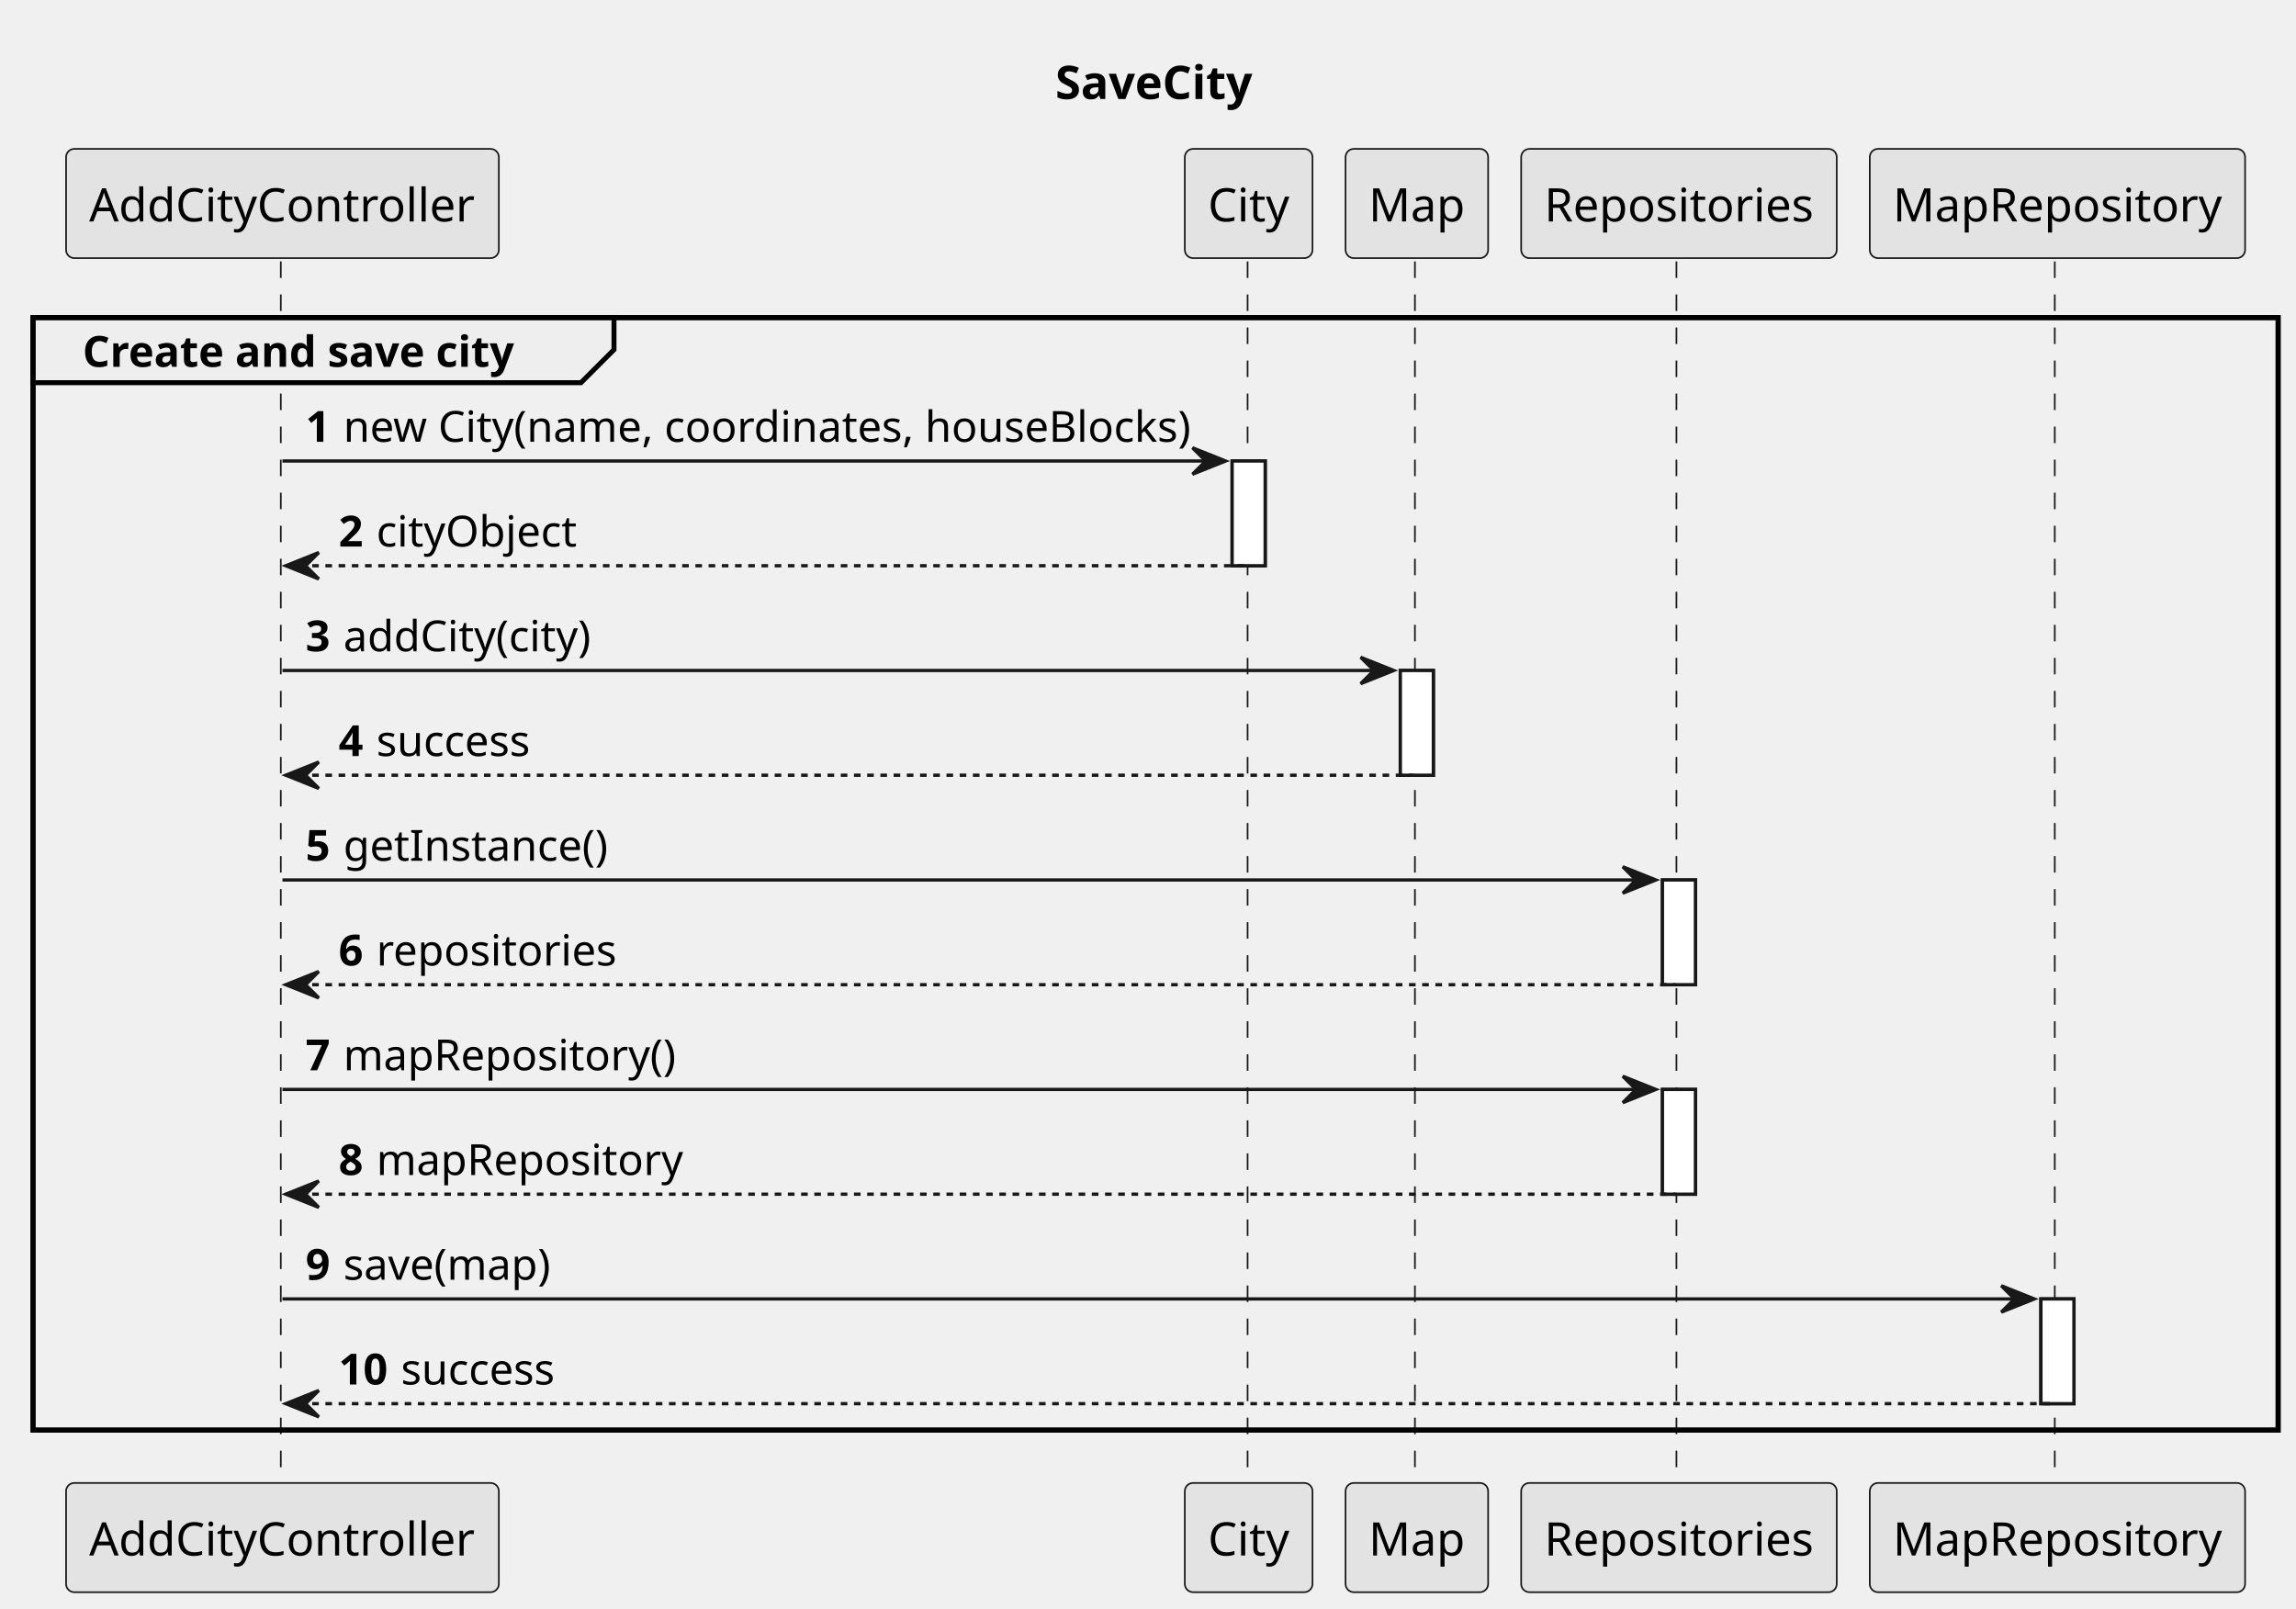
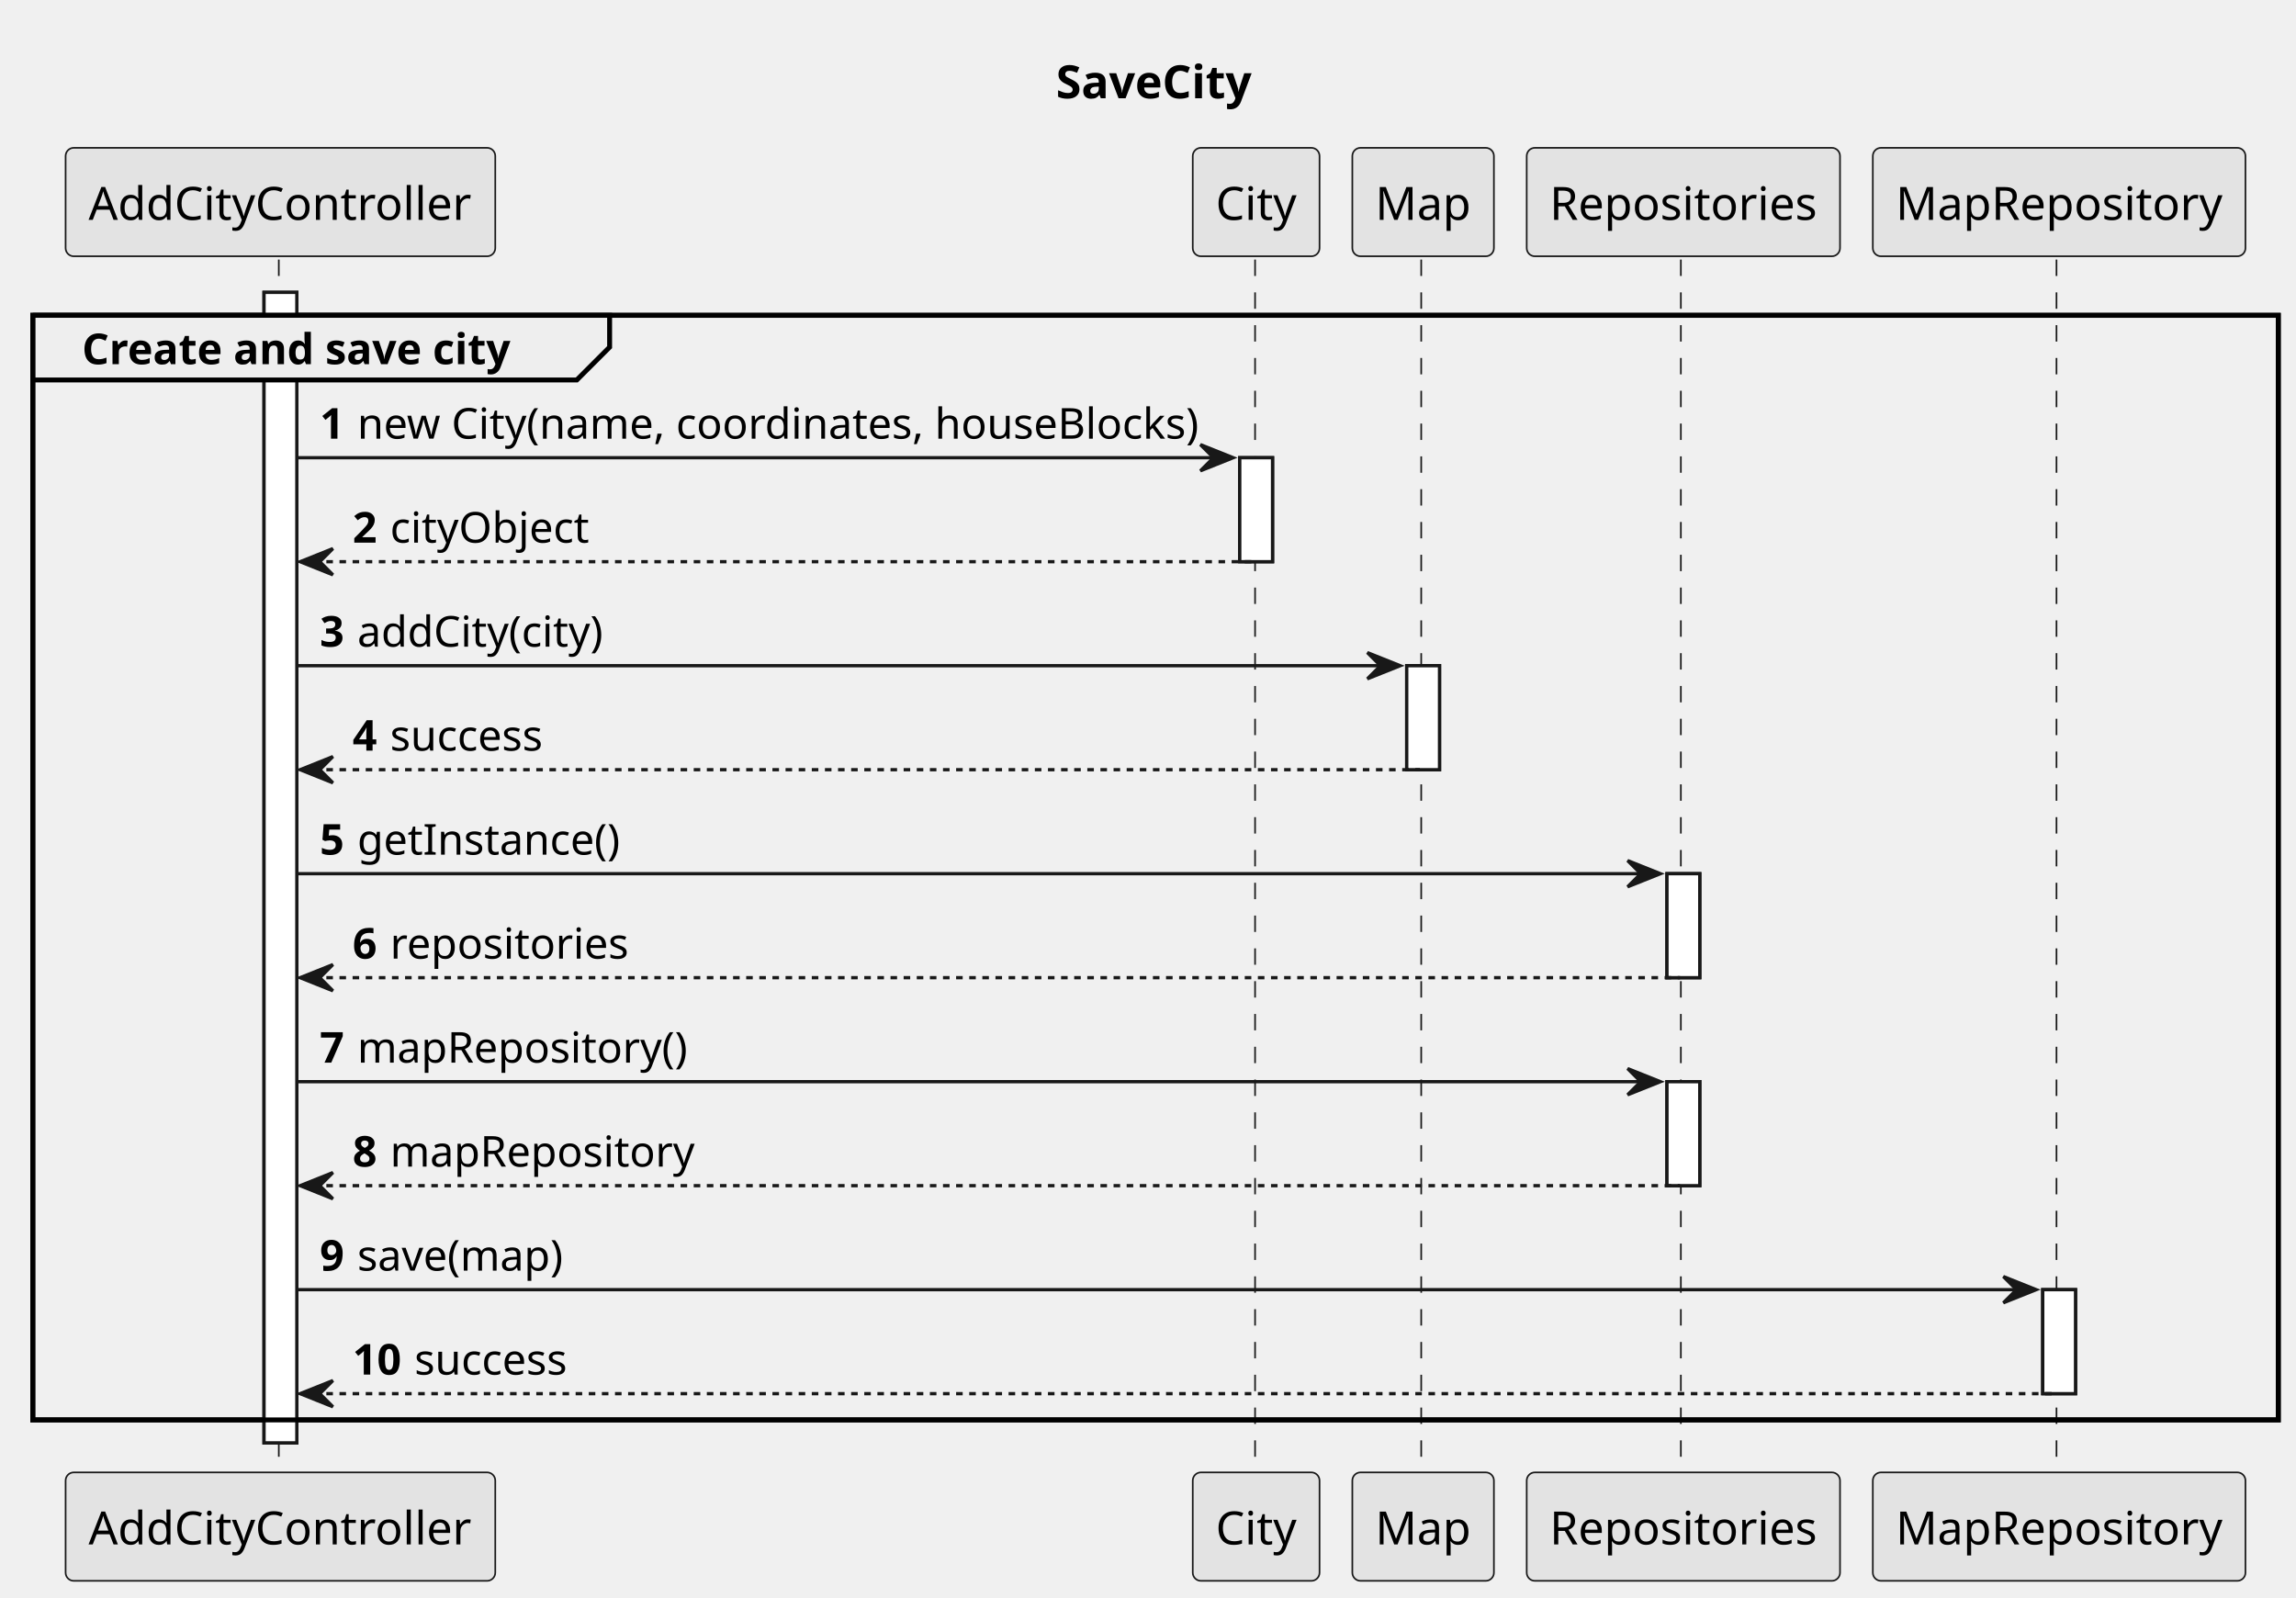
- <svg xmlns="http://www.w3.org/2000/svg" contentStyleType="text/css" height="487px" preserveAspectRatio="none" style="width:695px;height:487px;background:#FFFFFF;" version="1.1" viewBox="0 0 695 487" width="695px" zoomAndPan="magnify">
+ <svg xmlns="http://www.w3.org/2000/svg" contentStyleType="text/css" height="487px" preserveAspectRatio="none" style="width:700px;height:487px;background:#FFFFFF;" version="1.1" viewBox="0 0 700 487" width="700px" zoomAndPan="magnify">
  <defs />
  <g>
-     <text fill="#000000" font-family="sans-serif" font-size="14" font-weight="bold" lengthAdjust="spacing" textLength="59.696" x="319.448" y="29.966">SaveCity</text>
-     <rect fill="#FFFFFF" height="31.706" style="stroke:#181818;stroke-width:1.0;" width="10" x="372.971" y="139.548" />
-     <rect fill="#FFFFFF" height="31.706" style="stroke:#181818;stroke-width:1.0;" width="10" x="423.879" y="202.96" />
-     <rect fill="#FFFFFF" height="31.706" style="stroke:#181818;stroke-width:1.0;" width="10" x="503.221" y="266.372" />
-     <rect fill="#FFFFFF" height="31.706" style="stroke:#181818;stroke-width:1.0;" width="10" x="503.221" y="329.784" />
-     <rect fill="#FFFFFF" height="31.706" style="stroke:#181818;stroke-width:1.0;" width="10" x="617.786" y="393.196" />
-     <rect fill="none" height="336.766" style="stroke:#000000;stroke-width:1.5;" width="679.591" x="10" y="96.136" />
+     <text fill="#000000" font-family="sans-serif" font-size="14" font-weight="bold" lengthAdjust="spacing" textLength="59.696" x="321.948" y="29.966">SaveCity</text>
+     <rect fill="#FFFFFF" height="350.766" style="stroke:#181818;stroke-width:1.0;" width="10" x="80.499" y="89.136" />
+     <rect fill="#FFFFFF" height="31.706" style="stroke:#181818;stroke-width:1.0;" width="10" x="377.971" y="139.548" />
+     <rect fill="#FFFFFF" height="31.706" style="stroke:#181818;stroke-width:1.0;" width="10" x="428.879" y="202.96" />
+     <rect fill="#FFFFFF" height="31.706" style="stroke:#181818;stroke-width:1.0;" width="10" x="508.221" y="266.372" />
+     <rect fill="#FFFFFF" height="31.706" style="stroke:#181818;stroke-width:1.0;" width="10" x="508.221" y="329.784" />
+     <rect fill="#FFFFFF" height="31.706" style="stroke:#181818;stroke-width:1.0;" width="10" x="622.786" y="393.196" />
+     <rect fill="none" height="336.766" style="stroke:#000000;stroke-width:1.5;" width="684.591" x="10" y="96.136" />
    <line style="stroke:#181818;stroke-width:0.5;stroke-dasharray:5.0,5.0;" x1="85" x2="85" y1="79.136" y2="449.902" />
-     <line style="stroke:#181818;stroke-width:0.5;stroke-dasharray:5.0,5.0;" x1="377.644" x2="377.644" y1="79.136" y2="449.902" />
-     <line style="stroke:#181818;stroke-width:0.5;stroke-dasharray:5.0,5.0;" x1="428.298" x2="428.298" y1="79.136" y2="449.902" />
-     <line style="stroke:#181818;stroke-width:0.5;stroke-dasharray:5.0,5.0;" x1="507.46" x2="507.46" y1="79.136" y2="449.902" />
-     <line style="stroke:#181818;stroke-width:0.5;stroke-dasharray:5.0,5.0;" x1="621.982" x2="621.982" y1="79.136" y2="449.902" />
+     <line style="stroke:#181818;stroke-width:0.5;stroke-dasharray:5.0,5.0;" x1="382.644" x2="382.644" y1="79.136" y2="449.902" />
+     <line style="stroke:#181818;stroke-width:0.5;stroke-dasharray:5.0,5.0;" x1="433.298" x2="433.298" y1="79.136" y2="449.902" />
+     <line style="stroke:#181818;stroke-width:0.5;stroke-dasharray:5.0,5.0;" x1="512.46" x2="512.46" y1="79.136" y2="449.902" />
+     <line style="stroke:#181818;stroke-width:0.5;stroke-dasharray:5.0,5.0;" x1="626.982" x2="626.982" y1="79.136" y2="449.902" />
    <rect fill="#E3E3E3" height="33.068" rx="2.5" ry="2.5" style="stroke:#181818;stroke-width:0.5;" width="130.998" x="20" y="45.068" />
    <text fill="#000000" font-family="sans-serif" font-size="14" lengthAdjust="spacing" textLength="116.998" x="27" y="67.034">AddCityController</text>
    <rect fill="#E3E3E3" height="33.068" rx="2.5" ry="2.5" style="stroke:#181818;stroke-width:0.5;" width="130.998" x="20" y="448.902" />
    <text fill="#000000" font-family="sans-serif" font-size="14" lengthAdjust="spacing" textLength="116.998" x="27" y="470.868">AddCityController</text>
-     <rect fill="#E3E3E3" height="33.068" rx="2.5" ry="2.5" style="stroke:#181818;stroke-width:0.5;" width="38.654" x="358.644" y="45.068" />
-     <text fill="#000000" font-family="sans-serif" font-size="14" lengthAdjust="spacing" textLength="24.654" x="365.644" y="67.034">City</text>
-     <rect fill="#E3E3E3" height="33.068" rx="2.5" ry="2.5" style="stroke:#181818;stroke-width:0.5;" width="38.654" x="358.644" y="448.902" />
-     <text fill="#000000" font-family="sans-serif" font-size="14" lengthAdjust="spacing" textLength="24.654" x="365.644" y="470.868">City</text>
-     <rect fill="#E3E3E3" height="33.068" rx="2.5" ry="2.5" style="stroke:#181818;stroke-width:0.5;" width="43.162" x="407.298" y="45.068" />
-     <text fill="#000000" font-family="sans-serif" font-size="14" lengthAdjust="spacing" textLength="29.162" x="414.298" y="67.034">Map</text>
-     <rect fill="#E3E3E3" height="33.068" rx="2.5" ry="2.5" style="stroke:#181818;stroke-width:0.5;" width="43.162" x="407.298" y="448.902" />
-     <text fill="#000000" font-family="sans-serif" font-size="14" lengthAdjust="spacing" textLength="29.162" x="414.298" y="470.868">Map</text>
-     <rect fill="#E3E3E3" height="33.068" rx="2.5" ry="2.5" style="stroke:#181818;stroke-width:0.5;" width="95.522" x="460.46" y="45.068" />
-     <text fill="#000000" font-family="sans-serif" font-size="14" lengthAdjust="spacing" textLength="81.522" x="467.46" y="67.034">Repositories</text>
-     <rect fill="#E3E3E3" height="33.068" rx="2.5" ry="2.5" style="stroke:#181818;stroke-width:0.5;" width="95.522" x="460.46" y="448.902" />
-     <text fill="#000000" font-family="sans-serif" font-size="14" lengthAdjust="spacing" textLength="81.522" x="467.46" y="470.868">Repositories</text>
-     <rect fill="#E3E3E3" height="33.068" rx="2.5" ry="2.5" style="stroke:#181818;stroke-width:0.5;" width="113.61" x="565.982" y="45.068" />
-     <text fill="#000000" font-family="sans-serif" font-size="14" lengthAdjust="spacing" textLength="99.61" x="572.982" y="67.034">MapRepository</text>
-     <rect fill="#E3E3E3" height="33.068" rx="2.5" ry="2.5" style="stroke:#181818;stroke-width:0.5;" width="113.61" x="565.982" y="448.902" />
-     <text fill="#000000" font-family="sans-serif" font-size="14" lengthAdjust="spacing" textLength="99.61" x="572.982" y="470.868">MapRepository</text>
-     <rect fill="#FFFFFF" height="31.706" style="stroke:#181818;stroke-width:1.0;" width="10" x="372.971" y="139.548" />
-     <rect fill="#FFFFFF" height="31.706" style="stroke:#181818;stroke-width:1.0;" width="10" x="423.879" y="202.96" />
-     <rect fill="#FFFFFF" height="31.706" style="stroke:#181818;stroke-width:1.0;" width="10" x="503.221" y="266.372" />
-     <rect fill="#FFFFFF" height="31.706" style="stroke:#181818;stroke-width:1.0;" width="10" x="503.221" y="329.784" />
-     <rect fill="#FFFFFF" height="31.706" style="stroke:#181818;stroke-width:1.0;" width="10" x="617.786" y="393.196" />
+     <rect fill="#E3E3E3" height="33.068" rx="2.5" ry="2.5" style="stroke:#181818;stroke-width:0.5;" width="38.654" x="363.644" y="45.068" />
+     <text fill="#000000" font-family="sans-serif" font-size="14" lengthAdjust="spacing" textLength="24.654" x="370.644" y="67.034">City</text>
+     <rect fill="#E3E3E3" height="33.068" rx="2.5" ry="2.5" style="stroke:#181818;stroke-width:0.5;" width="38.654" x="363.644" y="448.902" />
+     <text fill="#000000" font-family="sans-serif" font-size="14" lengthAdjust="spacing" textLength="24.654" x="370.644" y="470.868">City</text>
+     <rect fill="#E3E3E3" height="33.068" rx="2.5" ry="2.5" style="stroke:#181818;stroke-width:0.5;" width="43.162" x="412.298" y="45.068" />
+     <text fill="#000000" font-family="sans-serif" font-size="14" lengthAdjust="spacing" textLength="29.162" x="419.298" y="67.034">Map</text>
+     <rect fill="#E3E3E3" height="33.068" rx="2.5" ry="2.5" style="stroke:#181818;stroke-width:0.5;" width="43.162" x="412.298" y="448.902" />
+     <text fill="#000000" font-family="sans-serif" font-size="14" lengthAdjust="spacing" textLength="29.162" x="419.298" y="470.868">Map</text>
+     <rect fill="#E3E3E3" height="33.068" rx="2.5" ry="2.5" style="stroke:#181818;stroke-width:0.5;" width="95.522" x="465.46" y="45.068" />
+     <text fill="#000000" font-family="sans-serif" font-size="14" lengthAdjust="spacing" textLength="81.522" x="472.46" y="67.034">Repositories</text>
+     <rect fill="#E3E3E3" height="33.068" rx="2.5" ry="2.5" style="stroke:#181818;stroke-width:0.5;" width="95.522" x="465.46" y="448.902" />
+     <text fill="#000000" font-family="sans-serif" font-size="14" lengthAdjust="spacing" textLength="81.522" x="472.46" y="470.868">Repositories</text>
+     <rect fill="#E3E3E3" height="33.068" rx="2.5" ry="2.5" style="stroke:#181818;stroke-width:0.5;" width="113.61" x="570.982" y="45.068" />
+     <text fill="#000000" font-family="sans-serif" font-size="14" lengthAdjust="spacing" textLength="99.61" x="577.982" y="67.034">MapRepository</text>
+     <rect fill="#E3E3E3" height="33.068" rx="2.5" ry="2.5" style="stroke:#181818;stroke-width:0.5;" width="113.61" x="570.982" y="448.902" />
+     <text fill="#000000" font-family="sans-serif" font-size="14" lengthAdjust="spacing" textLength="99.61" x="577.982" y="470.868">MapRepository</text>
+     <rect fill="#FFFFFF" height="350.766" style="stroke:#181818;stroke-width:1.0;" width="10" x="80.499" y="89.136" />
+     <rect fill="#FFFFFF" height="31.706" style="stroke:#181818;stroke-width:1.0;" width="10" x="377.971" y="139.548" />
+     <rect fill="#FFFFFF" height="31.706" style="stroke:#181818;stroke-width:1.0;" width="10" x="428.879" y="202.96" />
+     <rect fill="#FFFFFF" height="31.706" style="stroke:#181818;stroke-width:1.0;" width="10" x="508.221" y="266.372" />
+     <rect fill="#FFFFFF" height="31.706" style="stroke:#181818;stroke-width:1.0;" width="10" x="508.221" y="329.784" />
+     <rect fill="#FFFFFF" height="31.706" style="stroke:#181818;stroke-width:1.0;" width="10" x="622.786" y="393.196" />
    <path d="M10,96.136 L185.858,96.136 L185.858,105.842 L175.858,115.842 L10,115.842 L10,96.136 " fill="#EEEEEE" style="stroke:#000000;stroke-width:1.5;" />
-     <rect fill="none" height="336.766" style="stroke:#000000;stroke-width:1.5;" width="679.591" x="10" y="96.136" />
+     <rect fill="none" height="336.766" style="stroke:#000000;stroke-width:1.5;" width="684.591" x="10" y="96.136" />
    <text fill="#000000" font-family="sans-serif" font-size="13" font-weight="bold" lengthAdjust="spacing" textLength="130.858" x="25" y="111.033">Create and save city</text>
-     <polygon fill="#181818" points="360.971,135.548,370.971,139.548,360.971,143.548,364.971,139.548" style="stroke:#181818;stroke-width:1.0;" />
-     <line style="stroke:#181818;stroke-width:1.0;" x1="85.499" x2="366.971" y1="139.548" y2="139.548" />
-     <text fill="#000000" font-family="sans-serif" font-size="13" font-weight="bold" lengthAdjust="spacing" textLength="7.436" x="92.499" y="133.739">1</text>
-     <text fill="#000000" font-family="sans-serif" font-size="13" lengthAdjust="spacing" textLength="257.036" x="103.935" y="133.739">new City(name, coordinates, houseBlocks)</text>
-     <polygon fill="#181818" points="96.499,167.254,86.499,171.254,96.499,175.254,92.499,171.254" style="stroke:#181818;stroke-width:1.0;" />
-     <line style="stroke:#181818;stroke-width:1.0;stroke-dasharray:2.0,2.0;" x1="90.499" x2="376.971" y1="171.254" y2="171.254" />
-     <text fill="#000000" font-family="sans-serif" font-size="13" font-weight="bold" lengthAdjust="spacing" textLength="7.436" x="102.499" y="165.445">2</text>
-     <text fill="#000000" font-family="sans-serif" font-size="13" lengthAdjust="spacing" textLength="60.684" x="113.935" y="165.445">cityObject</text>
-     <polygon fill="#181818" points="411.879,198.96,421.879,202.96,411.879,206.96,415.879,202.96" style="stroke:#181818;stroke-width:1.0;" />
-     <line style="stroke:#181818;stroke-width:1.0;" x1="85.499" x2="417.879" y1="202.96" y2="202.96" />
-     <text fill="#000000" font-family="sans-serif" font-size="13" font-weight="bold" lengthAdjust="spacing" textLength="7.436" x="92.499" y="197.151">3</text>
-     <text fill="#000000" font-family="sans-serif" font-size="13" lengthAdjust="spacing" textLength="74.893" x="103.935" y="197.151">addCity(city)</text>
-     <polygon fill="#181818" points="96.499,230.666,86.499,234.666,96.499,238.666,92.499,234.666" style="stroke:#181818;stroke-width:1.0;" />
-     <line style="stroke:#181818;stroke-width:1.0;stroke-dasharray:2.0,2.0;" x1="90.499" x2="427.879" y1="234.666" y2="234.666" />
-     <text fill="#000000" font-family="sans-serif" font-size="13" font-weight="bold" lengthAdjust="spacing" textLength="7.436" x="102.499" y="228.857">4</text>
-     <text fill="#000000" font-family="sans-serif" font-size="13" lengthAdjust="spacing" textLength="46.527" x="113.935" y="228.857">success</text>
-     <polygon fill="#181818" points="491.221,262.372,501.221,266.372,491.221,270.372,495.221,266.372" style="stroke:#181818;stroke-width:1.0;" />
-     <line style="stroke:#181818;stroke-width:1.0;" x1="85.499" x2="497.221" y1="266.372" y2="266.372" />
-     <text fill="#000000" font-family="sans-serif" font-size="13" font-weight="bold" lengthAdjust="spacing" textLength="7.436" x="92.499" y="260.563">5</text>
-     <text fill="#000000" font-family="sans-serif" font-size="13" lengthAdjust="spacing" textLength="80.08" x="103.935" y="260.563">getInstance()</text>
-     <polygon fill="#181818" points="96.499,294.078,86.499,298.078,96.499,302.078,92.499,298.078" style="stroke:#181818;stroke-width:1.0;" />
-     <line style="stroke:#181818;stroke-width:1.0;stroke-dasharray:2.0,2.0;" x1="90.499" x2="507.221" y1="298.078" y2="298.078" />
-     <text fill="#000000" font-family="sans-serif" font-size="13" font-weight="bold" lengthAdjust="spacing" textLength="7.436" x="102.499" y="292.269">6</text>
-     <text fill="#000000" font-family="sans-serif" font-size="13" lengthAdjust="spacing" textLength="72.982" x="113.935" y="292.269">repositories</text>
-     <polygon fill="#181818" points="491.221,325.784,501.221,329.784,491.221,333.784,495.221,329.784" style="stroke:#181818;stroke-width:1.0;" />
-     <line style="stroke:#181818;stroke-width:1.0;" x1="85.499" x2="497.221" y1="329.784" y2="329.784" />
-     <text fill="#000000" font-family="sans-serif" font-size="13" font-weight="bold" lengthAdjust="spacing" textLength="7.436" x="92.499" y="323.975">7</text>
-     <text fill="#000000" font-family="sans-serif" font-size="13" lengthAdjust="spacing" textLength="100.659" x="103.935" y="323.975">mapRepository()</text>
-     <polygon fill="#181818" points="96.499,357.49,86.499,361.49,96.499,365.49,92.499,361.49" style="stroke:#181818;stroke-width:1.0;" />
-     <line style="stroke:#181818;stroke-width:1.0;stroke-dasharray:2.0,2.0;" x1="90.499" x2="507.221" y1="361.49" y2="361.49" />
-     <text fill="#000000" font-family="sans-serif" font-size="13" font-weight="bold" lengthAdjust="spacing" textLength="7.436" x="102.499" y="355.681">8</text>
-     <text fill="#000000" font-family="sans-serif" font-size="13" lengthAdjust="spacing" textLength="92.859" x="113.935" y="355.681">mapRepository</text>
-     <polygon fill="#181818" points="605.786,389.196,615.786,393.196,605.786,397.196,609.786,393.196" style="stroke:#181818;stroke-width:1.0;" />
-     <line style="stroke:#181818;stroke-width:1.0;" x1="85.499" x2="611.786" y1="393.196" y2="393.196" />
-     <text fill="#000000" font-family="sans-serif" font-size="13" font-weight="bold" lengthAdjust="spacing" textLength="7.436" x="92.499" y="387.387">9</text>
-     <text fill="#000000" font-family="sans-serif" font-size="13" lengthAdjust="spacing" textLength="62.699" x="103.935" y="387.387">save(map)</text>
-     <polygon fill="#181818" points="96.499,420.902,86.499,424.902,96.499,428.902,92.499,424.902" style="stroke:#181818;stroke-width:1.0;" />
-     <line style="stroke:#181818;stroke-width:1.0;stroke-dasharray:2.0,2.0;" x1="90.499" x2="621.786" y1="424.902" y2="424.902" />
-     <text fill="#000000" font-family="sans-serif" font-size="13" font-weight="bold" lengthAdjust="spacing" textLength="14.872" x="102.499" y="419.093">10</text>
-     <text fill="#000000" font-family="sans-serif" font-size="13" lengthAdjust="spacing" textLength="46.527" x="121.371" y="419.093">success</text>
+     <polygon fill="#181818" points="365.971,135.548,375.971,139.548,365.971,143.548,369.971,139.548" style="stroke:#181818;stroke-width:1.0;" />
+     <line style="stroke:#181818;stroke-width:1.0;" x1="90.499" x2="371.971" y1="139.548" y2="139.548" />
+     <text fill="#000000" font-family="sans-serif" font-size="13" font-weight="bold" lengthAdjust="spacing" textLength="7.436" x="97.499" y="133.739">1</text>
+     <text fill="#000000" font-family="sans-serif" font-size="13" lengthAdjust="spacing" textLength="257.036" x="108.935" y="133.739">new City(name, coordinates, houseBlocks)</text>
+     <polygon fill="#181818" points="101.499,167.254,91.499,171.254,101.499,175.254,97.499,171.254" style="stroke:#181818;stroke-width:1.0;" />
+     <line style="stroke:#181818;stroke-width:1.0;stroke-dasharray:2.0,2.0;" x1="95.499" x2="381.971" y1="171.254" y2="171.254" />
+     <text fill="#000000" font-family="sans-serif" font-size="13" font-weight="bold" lengthAdjust="spacing" textLength="7.436" x="107.499" y="165.445">2</text>
+     <text fill="#000000" font-family="sans-serif" font-size="13" lengthAdjust="spacing" textLength="60.684" x="118.935" y="165.445">cityObject</text>
+     <polygon fill="#181818" points="416.879,198.96,426.879,202.96,416.879,206.96,420.879,202.96" style="stroke:#181818;stroke-width:1.0;" />
+     <line style="stroke:#181818;stroke-width:1.0;" x1="90.499" x2="422.879" y1="202.96" y2="202.96" />
+     <text fill="#000000" font-family="sans-serif" font-size="13" font-weight="bold" lengthAdjust="spacing" textLength="7.436" x="97.499" y="197.151">3</text>
+     <text fill="#000000" font-family="sans-serif" font-size="13" lengthAdjust="spacing" textLength="74.893" x="108.935" y="197.151">addCity(city)</text>
+     <polygon fill="#181818" points="101.499,230.666,91.499,234.666,101.499,238.666,97.499,234.666" style="stroke:#181818;stroke-width:1.0;" />
+     <line style="stroke:#181818;stroke-width:1.0;stroke-dasharray:2.0,2.0;" x1="95.499" x2="432.879" y1="234.666" y2="234.666" />
+     <text fill="#000000" font-family="sans-serif" font-size="13" font-weight="bold" lengthAdjust="spacing" textLength="7.436" x="107.499" y="228.857">4</text>
+     <text fill="#000000" font-family="sans-serif" font-size="13" lengthAdjust="spacing" textLength="46.527" x="118.935" y="228.857">success</text>
+     <polygon fill="#181818" points="496.221,262.372,506.221,266.372,496.221,270.372,500.221,266.372" style="stroke:#181818;stroke-width:1.0;" />
+     <line style="stroke:#181818;stroke-width:1.0;" x1="90.499" x2="502.221" y1="266.372" y2="266.372" />
+     <text fill="#000000" font-family="sans-serif" font-size="13" font-weight="bold" lengthAdjust="spacing" textLength="7.436" x="97.499" y="260.563">5</text>
+     <text fill="#000000" font-family="sans-serif" font-size="13" lengthAdjust="spacing" textLength="80.08" x="108.935" y="260.563">getInstance()</text>
+     <polygon fill="#181818" points="101.499,294.078,91.499,298.078,101.499,302.078,97.499,298.078" style="stroke:#181818;stroke-width:1.0;" />
+     <line style="stroke:#181818;stroke-width:1.0;stroke-dasharray:2.0,2.0;" x1="95.499" x2="512.221" y1="298.078" y2="298.078" />
+     <text fill="#000000" font-family="sans-serif" font-size="13" font-weight="bold" lengthAdjust="spacing" textLength="7.436" x="107.499" y="292.269">6</text>
+     <text fill="#000000" font-family="sans-serif" font-size="13" lengthAdjust="spacing" textLength="72.982" x="118.935" y="292.269">repositories</text>
+     <polygon fill="#181818" points="496.221,325.784,506.221,329.784,496.221,333.784,500.221,329.784" style="stroke:#181818;stroke-width:1.0;" />
+     <line style="stroke:#181818;stroke-width:1.0;" x1="90.499" x2="502.221" y1="329.784" y2="329.784" />
+     <text fill="#000000" font-family="sans-serif" font-size="13" font-weight="bold" lengthAdjust="spacing" textLength="7.436" x="97.499" y="323.975">7</text>
+     <text fill="#000000" font-family="sans-serif" font-size="13" lengthAdjust="spacing" textLength="100.659" x="108.935" y="323.975">mapRepository()</text>
+     <polygon fill="#181818" points="101.499,357.49,91.499,361.49,101.499,365.49,97.499,361.49" style="stroke:#181818;stroke-width:1.0;" />
+     <line style="stroke:#181818;stroke-width:1.0;stroke-dasharray:2.0,2.0;" x1="95.499" x2="512.221" y1="361.49" y2="361.49" />
+     <text fill="#000000" font-family="sans-serif" font-size="13" font-weight="bold" lengthAdjust="spacing" textLength="7.436" x="107.499" y="355.681">8</text>
+     <text fill="#000000" font-family="sans-serif" font-size="13" lengthAdjust="spacing" textLength="92.859" x="118.935" y="355.681">mapRepository</text>
+     <polygon fill="#181818" points="610.786,389.196,620.786,393.196,610.786,397.196,614.786,393.196" style="stroke:#181818;stroke-width:1.0;" />
+     <line style="stroke:#181818;stroke-width:1.0;" x1="90.499" x2="616.786" y1="393.196" y2="393.196" />
+     <text fill="#000000" font-family="sans-serif" font-size="13" font-weight="bold" lengthAdjust="spacing" textLength="7.436" x="97.499" y="387.387">9</text>
+     <text fill="#000000" font-family="sans-serif" font-size="13" lengthAdjust="spacing" textLength="62.699" x="108.935" y="387.387">save(map)</text>
+     <polygon fill="#181818" points="101.499,420.902,91.499,424.902,101.499,428.902,97.499,424.902" style="stroke:#181818;stroke-width:1.0;" />
+     <line style="stroke:#181818;stroke-width:1.0;stroke-dasharray:2.0,2.0;" x1="95.499" x2="626.786" y1="424.902" y2="424.902" />
+     <text fill="#000000" font-family="sans-serif" font-size="13" font-weight="bold" lengthAdjust="spacing" textLength="14.872" x="107.499" y="419.093">10</text>
+     <text fill="#000000" font-family="sans-serif" font-size="13" lengthAdjust="spacing" textLength="46.527" x="126.371" y="419.093">success</text>
  </g>
</svg>
